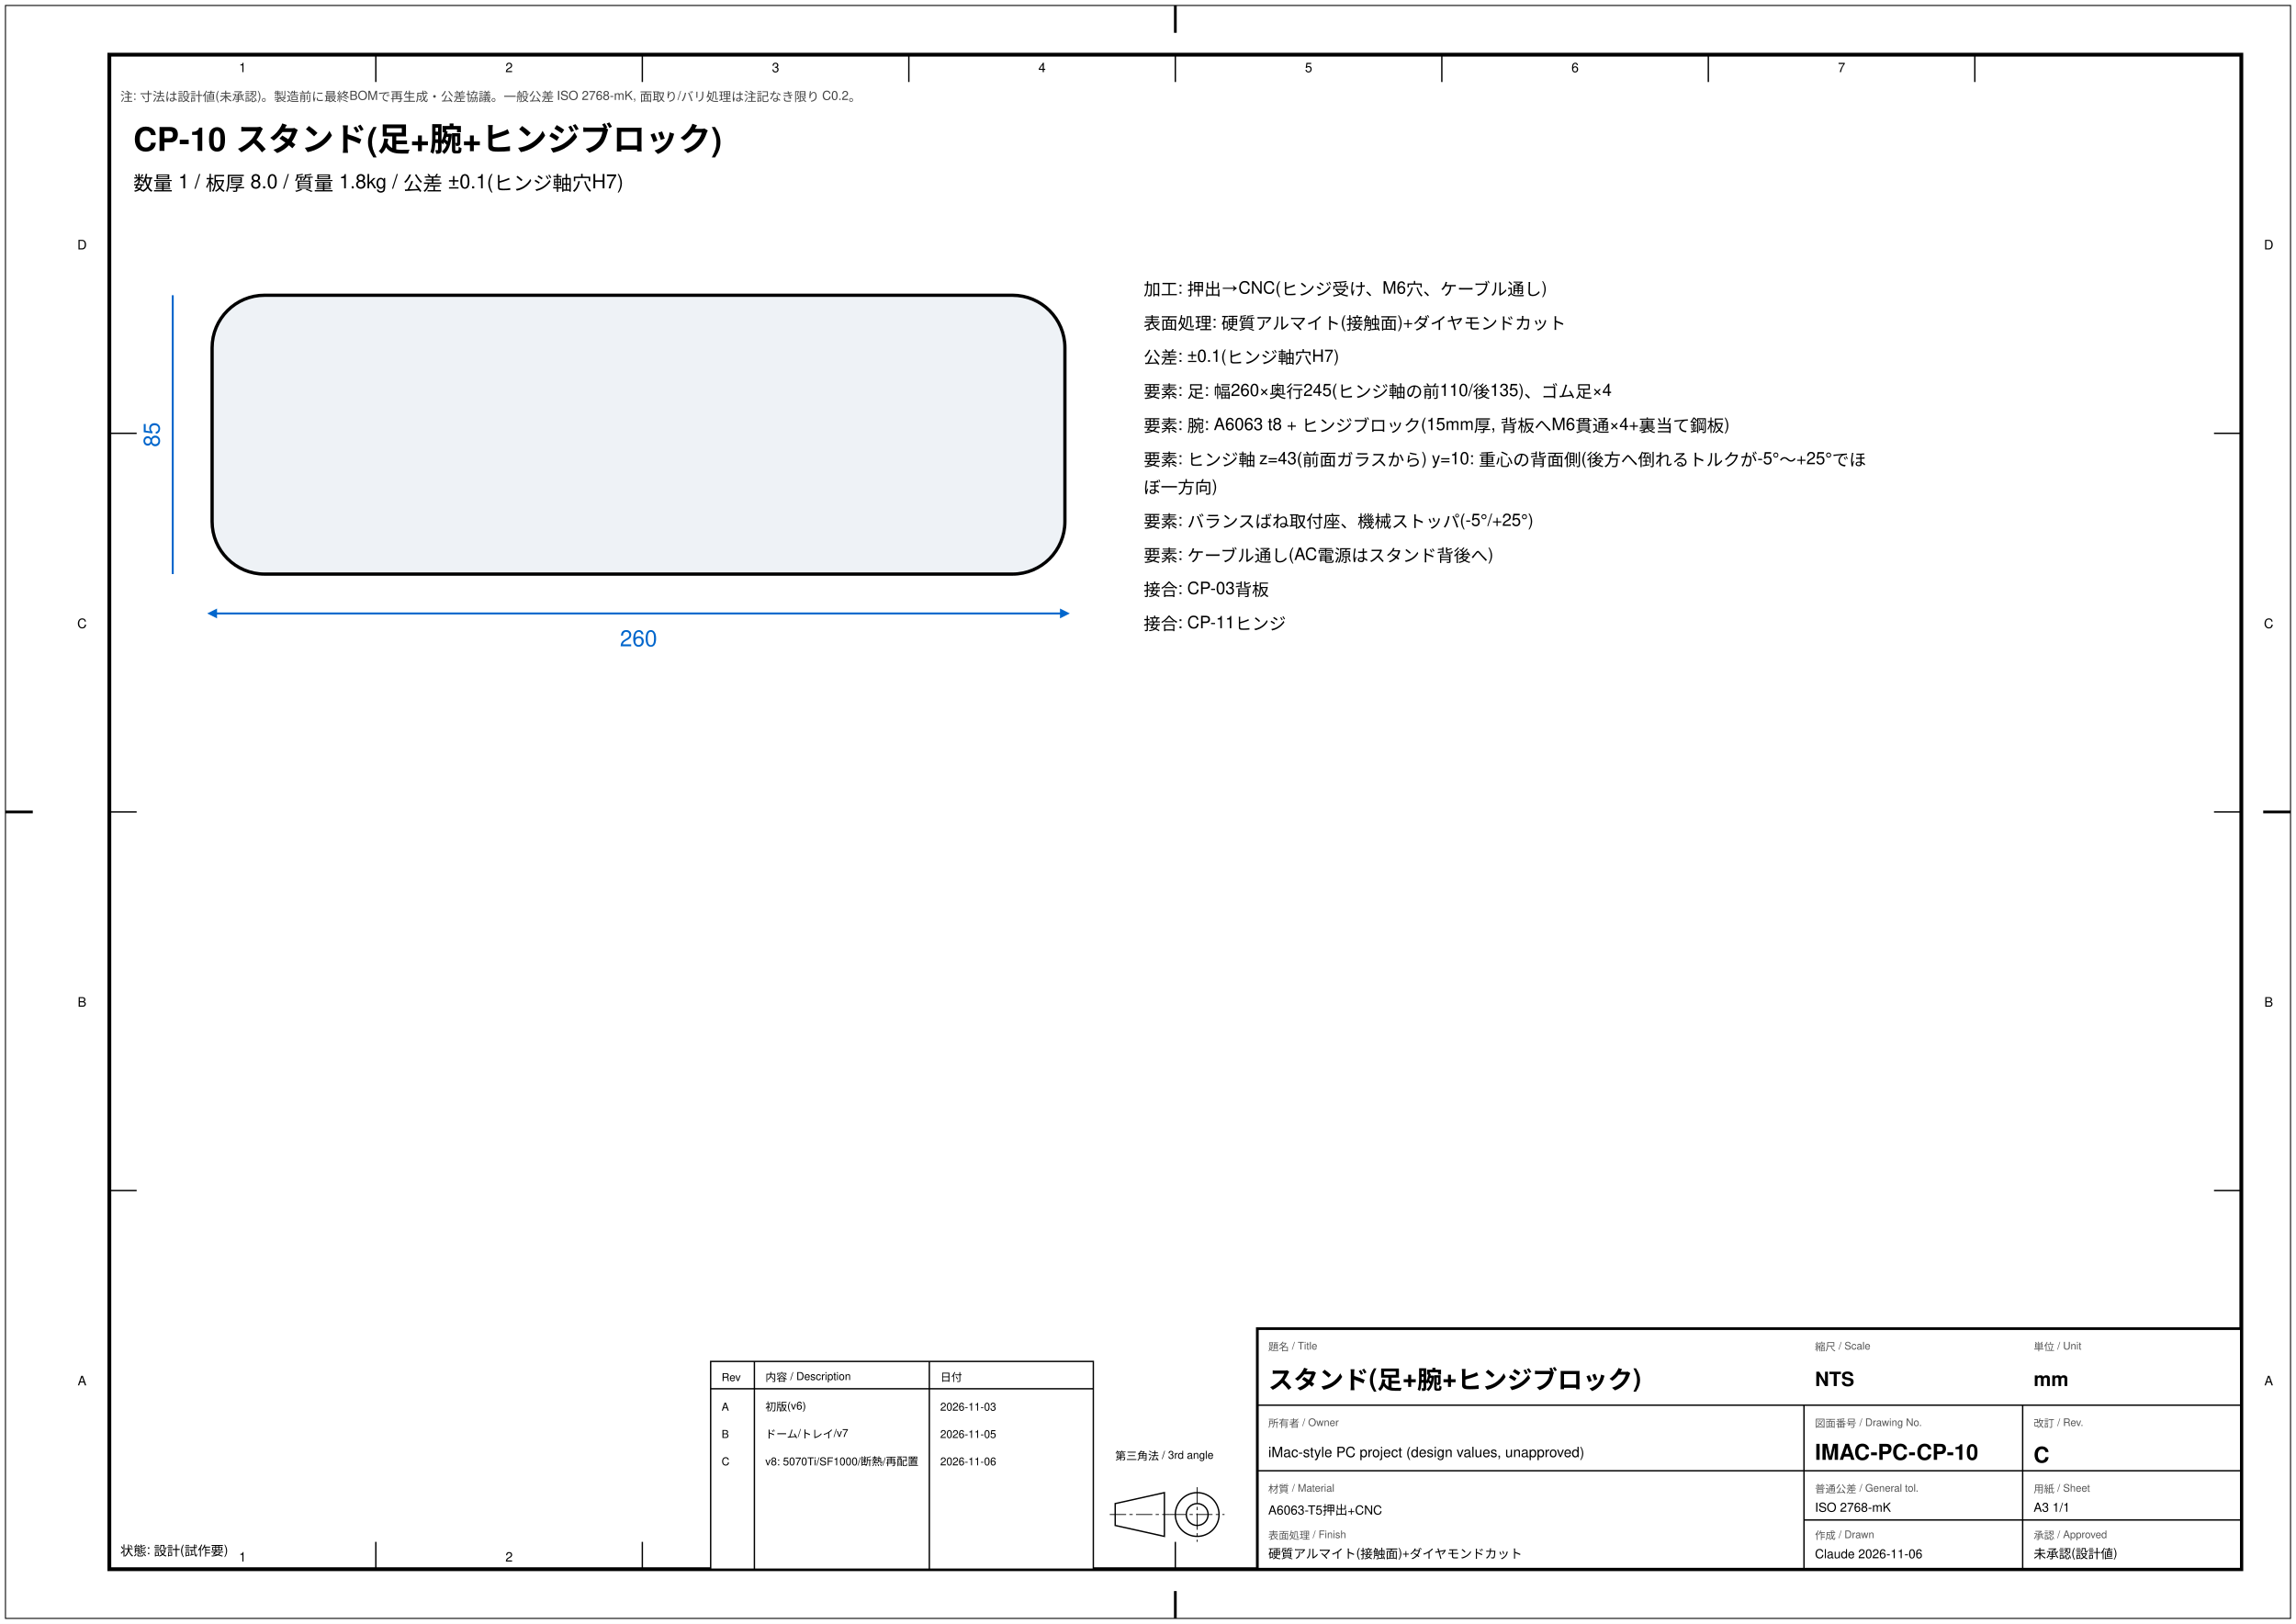
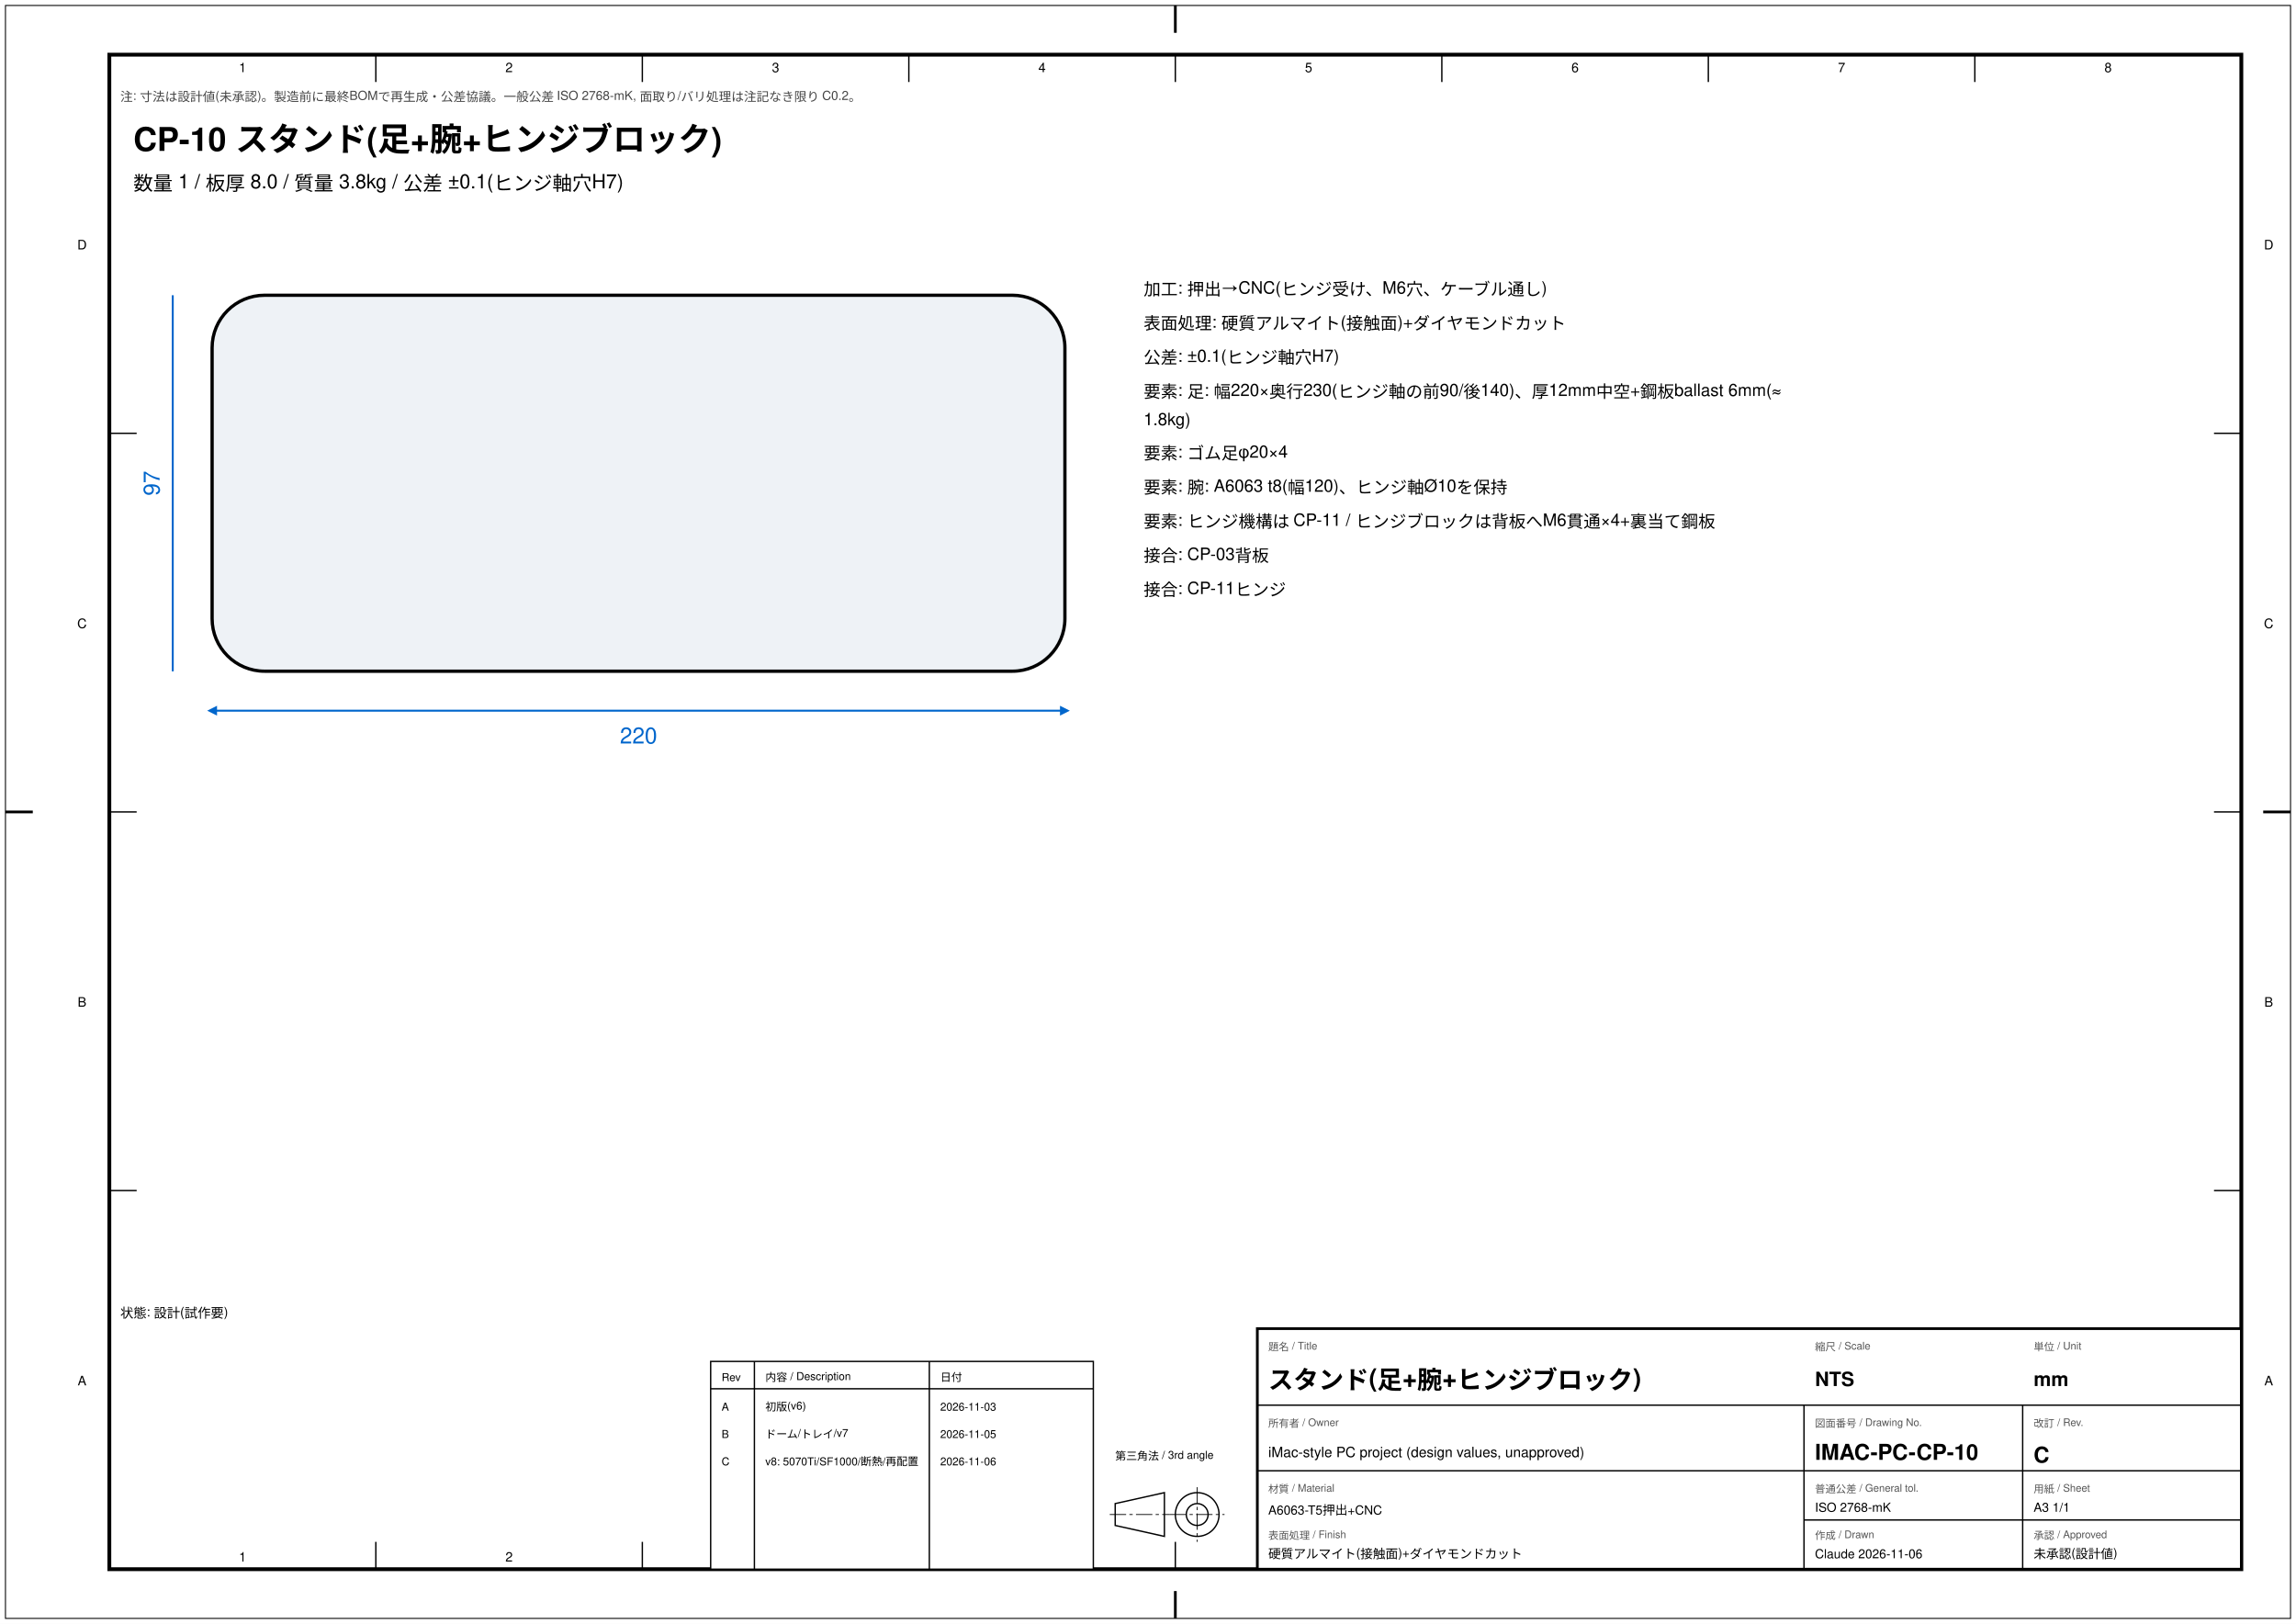
<svg xmlns="http://www.w3.org/2000/svg" viewBox="0 0 420 297" font-family="Helvetica,Arial,sans-serif">
  <defs>
    <marker id="a" markerWidth="5" markerHeight="5" refX="2.5" refY="2.5" orient="auto-start-reverse">
      <path d="M0,0 L5,2.5 L0,5 z" fill="#06c" />
    </marker>
  </defs>
  <rect width="100%" height="100%" fill="#fff" />
  <rect x="1" y="1" width="418" height="295" fill="none" stroke="#000" stroke-width=".18" />
  <rect x="20" y="10" width="390" height="277" fill="none" stroke="#000" stroke-width=".7" />
  <line x1="68.75" y1="10" x2="68.75" y2="15" stroke="#000" stroke-width="0.25" />
  <line x1="68.75" y1="287" x2="68.75" y2="282" stroke="#000" stroke-width="0.25" />
  <text x="44.38" y="13.20" font-size="2.4" text-anchor="middle" font-weight="normal" fill="#000">1</text>
  <text x="44.38" y="285.60" font-size="2.4" text-anchor="middle" font-weight="normal" fill="#000">1</text>
  <line x1="117.5" y1="10" x2="117.5" y2="15" stroke="#000" stroke-width="0.25" />
  <line x1="117.5" y1="287" x2="117.5" y2="282" stroke="#000" stroke-width="0.25" />
  <text x="93.12" y="13.20" font-size="2.4" text-anchor="middle" font-weight="normal" fill="#000">2</text>
  <text x="93.12" y="285.60" font-size="2.4" text-anchor="middle" font-weight="normal" fill="#000">2</text>
  <line x1="166.25" y1="10" x2="166.25" y2="15" stroke="#000" stroke-width="0.25" />
  <line x1="166.25" y1="287" x2="166.25" y2="282" stroke="#000" stroke-width="0.25" />
  <text x="141.88" y="13.20" font-size="2.4" text-anchor="middle" font-weight="normal" fill="#000">3</text>
  <text x="141.88" y="285.60" font-size="2.4" text-anchor="middle" font-weight="normal" fill="#000">3</text>
  <line x1="215.0" y1="10" x2="215.0" y2="15" stroke="#000" stroke-width="0.25" />
  <line x1="215.0" y1="287" x2="215.0" y2="282" stroke="#000" stroke-width="0.25" />
  <text x="190.62" y="13.20" font-size="2.4" text-anchor="middle" font-weight="normal" fill="#000">4</text>
  <text x="190.62" y="285.60" font-size="2.4" text-anchor="middle" font-weight="normal" fill="#000">4</text>
  <line x1="263.75" y1="10" x2="263.75" y2="15" stroke="#000" stroke-width="0.25" />
  <line x1="263.75" y1="287" x2="263.75" y2="282" stroke="#000" stroke-width="0.25" />
  <text x="239.38" y="13.20" font-size="2.4" text-anchor="middle" font-weight="normal" fill="#000">5</text>
  <text x="239.38" y="285.60" font-size="2.4" text-anchor="middle" font-weight="normal" fill="#000">5</text>
  <line x1="312.5" y1="10" x2="312.5" y2="15" stroke="#000" stroke-width="0.25" />
  <line x1="312.5" y1="287" x2="312.5" y2="282" stroke="#000" stroke-width="0.25" />
  <text x="288.12" y="13.20" font-size="2.4" text-anchor="middle" font-weight="normal" fill="#000">6</text>
  <text x="288.12" y="285.60" font-size="2.4" text-anchor="middle" font-weight="normal" fill="#000">6</text>
  <line x1="361.25" y1="10" x2="361.25" y2="15" stroke="#000" stroke-width="0.25" />
  <line x1="361.25" y1="287" x2="361.25" y2="282" stroke="#000" stroke-width="0.25" />
  <text x="336.88" y="13.20" font-size="2.4" text-anchor="middle" font-weight="normal" fill="#000">7</text>
  <text x="336.88" y="285.60" font-size="2.4" text-anchor="middle" font-weight="normal" fill="#000">7</text>
+   <text x="385.62" y="13.20" font-size="2.4" text-anchor="middle" font-weight="normal" fill="#000">8</text>
+   <text x="385.62" y="285.60" font-size="2.4" text-anchor="middle" font-weight="normal" fill="#000">8</text>
  <line x1="20" y1="79.25" x2="25" y2="79.25" stroke="#000" stroke-width="0.25" />
  <line x1="410" y1="79.25" x2="405" y2="79.25" stroke="#000" stroke-width="0.25" />
  <line x1="20" y1="148.5" x2="25" y2="148.5" stroke="#000" stroke-width="0.25" />
  <line x1="410" y1="148.5" x2="405" y2="148.5" stroke="#000" stroke-width="0.25" />
  <line x1="20" y1="217.75" x2="25" y2="217.75" stroke="#000" stroke-width="0.25" />
  <line x1="410" y1="217.75" x2="405" y2="217.75" stroke="#000" stroke-width="0.25" />
  <text x="15.00" y="45.62" font-size="2.4" text-anchor="middle" font-weight="normal" fill="#000">D</text>
  <text x="415.00" y="45.62" font-size="2.4" text-anchor="middle" font-weight="normal" fill="#000">D</text>
  <text x="15.00" y="114.88" font-size="2.4" text-anchor="middle" font-weight="normal" fill="#000">C</text>
  <text x="415.00" y="114.88" font-size="2.4" text-anchor="middle" font-weight="normal" fill="#000">C</text>
  <text x="15.00" y="184.12" font-size="2.4" text-anchor="middle" font-weight="normal" fill="#000">B</text>
  <text x="415.00" y="184.12" font-size="2.4" text-anchor="middle" font-weight="normal" fill="#000">B</text>
  <text x="15.00" y="253.38" font-size="2.4" text-anchor="middle" font-weight="normal" fill="#000">A</text>
  <text x="415.00" y="253.38" font-size="2.4" text-anchor="middle" font-weight="normal" fill="#000">A</text>
  <line x1="1" y1="148.5" x2="6" y2="148.5" stroke="#000" stroke-width="0.5" />
  <line x1="414" y1="148.5" x2="419" y2="148.5" stroke="#000" stroke-width="0.5" />
  <line x1="215.0" y1="1" x2="215.0" y2="6" stroke="#000" stroke-width="0.5" />
  <line x1="215.0" y1="291" x2="215.0" y2="296" stroke="#000" stroke-width="0.5" />
  <rect x="230" y="243" width="180" height="44" fill="#fff" stroke="#000" stroke-width=".5" />
  <line x1="230" y1="257" x2="410" y2="257" stroke="#000" stroke-width="0.25" />
  <line x1="230" y1="269" x2="410" y2="269" stroke="#000" stroke-width="0.25" />
  <line x1="330" y1="257" x2="330" y2="287" stroke="#000" stroke-width="0.25" />
  <line x1="370" y1="257" x2="370" y2="287" stroke="#000" stroke-width="0.25" />
  <line x1="330" y1="278" x2="410" y2="278" stroke="#000" stroke-width="0.25" />
  <text x="232.00" y="247.00" font-size="1.9" text-anchor="start" font-weight="normal" fill="#555">題名 / Title</text>
  <text x="232.00" y="254.00" font-size="4.6" text-anchor="start" font-weight="bold" fill="#000">スタンド(足+腕+ヒンジブロック)</text>
  <text x="232.00" y="261.00" font-size="1.9" text-anchor="start" font-weight="normal" fill="#555">所有者 / Owner</text>
  <text x="232.00" y="266.50" font-size="2.6" text-anchor="start" font-weight="normal" fill="#000">iMac-style PC project (design values, unapproved)</text>
  <text x="232.00" y="273.00" font-size="1.9" text-anchor="start" font-weight="normal" fill="#555">材質 / Material</text>
  <text x="232.00" y="277.00" font-size="2.3" text-anchor="start" font-weight="normal" fill="#000">A6063-T5押出+CNC</text>
  <text x="232.00" y="281.50" font-size="1.9" text-anchor="start" font-weight="normal" fill="#555">表面処理 / Finish</text>
  <text x="232.00" y="285.00" font-size="2.3" text-anchor="start" font-weight="normal" fill="#000">硬質アルマイト(接触面)+ダイヤモンドカット</text>
  <text x="332.00" y="261.00" font-size="1.9" text-anchor="start" font-weight="normal" fill="#555">図面番号 / Drawing No.</text>
  <text x="332.00" y="267.00" font-size="4.0" text-anchor="start" font-weight="bold" fill="#000">IMAC-PC-CP-10</text>
  <text x="332.00" y="273.00" font-size="1.9" text-anchor="start" font-weight="normal" fill="#555">普通公差 / General tol.</text>
  <text x="332.00" y="276.50" font-size="2.3" text-anchor="start" font-weight="normal" fill="#000">ISO 2768-mK</text>
  <text x="372.00" y="261.00" font-size="1.9" text-anchor="start" font-weight="normal" fill="#555">改訂 / Rev.</text>
  <text x="372.00" y="267.50" font-size="4.0" text-anchor="start" font-weight="bold" fill="#000">C</text>
  <text x="372.00" y="273.00" font-size="1.9" text-anchor="start" font-weight="normal" fill="#555">用紙 / Sheet</text>
  <text x="372.00" y="276.50" font-size="2.3" text-anchor="start" font-weight="normal" fill="#000">A3  1/1</text>
  <text x="332.00" y="247.00" font-size="1.9" text-anchor="start" font-weight="normal" fill="#555">縮尺 / Scale</text>
  <text x="332.00" y="253.50" font-size="3.6" text-anchor="start" font-weight="bold" fill="#000">NTS</text>
  <text x="372.00" y="247.00" font-size="1.9" text-anchor="start" font-weight="normal" fill="#555">単位 / Unit</text>
  <text x="372.00" y="253.50" font-size="3.6" text-anchor="start" font-weight="bold" fill="#000">mm</text>
  <text x="332.00" y="281.50" font-size="1.9" text-anchor="start" font-weight="normal" fill="#555">作成 / Drawn</text>
  <text x="332.00" y="285.00" font-size="2.3" text-anchor="start" font-weight="normal" fill="#000">Claude 2026-11-06</text>
  <text x="372.00" y="281.50" font-size="1.9" text-anchor="start" font-weight="normal" fill="#555">承認 / Approved</text>
  <text x="372.00" y="285.00" font-size="2.3" text-anchor="start" font-weight="normal" fill="#000">未承認(設計値)</text>
  <g transform="translate(204,273)" stroke="#000" stroke-width=".25" fill="none">
    <path d="M0,2 L9,0 L9,8 L0,6 Z" />
    <line x1="-1" y1="4" x2="10" y2="4" stroke="#000" stroke-width="0.15" stroke-dasharray="3,0.6,0.6,0.6" />
    <circle cx="15" cy="4" r="4" />
    <circle cx="15" cy="4" r="2" />
    <line x1="10" y1="4" x2="20" y2="4" stroke="#000" stroke-width="0.15" stroke-dasharray="3,0.6,0.6,0.6" />
    <line x1="15" y1="-1" x2="15" y2="9" stroke="#000" stroke-width="0.15" stroke-dasharray="3,0.6,0.6,0.6" />
  </g>
  <text x="204.00" y="267.00" font-size="2.0" text-anchor="start" font-weight="normal" fill="#000">第三角法 / 3rd angle</text>
  <rect x="130" y="249" width="70" height="38" fill="#fff" stroke="#000" stroke-width=".25" />
  <line x1="130" y1="254" x2="200" y2="254" stroke="#000" stroke-width="0.25" />
  <line x1="138" y1="249" x2="138" y2="287" stroke="#000" stroke-width="0.25" />
  <line x1="170" y1="249" x2="170" y2="287" stroke="#000" stroke-width="0.25" />
  <text x="132.00" y="252.60" font-size="2.0" text-anchor="start" font-weight="normal" fill="#000">Rev</text>
  <text x="140.00" y="252.60" font-size="2.0" text-anchor="start" font-weight="normal" fill="#000">内容 / Description</text>
  <text x="172.00" y="252.60" font-size="2.0" text-anchor="start" font-weight="normal" fill="#000">日付</text>
  <text x="132.00" y="258.00" font-size="2.0" text-anchor="start" font-weight="normal" fill="#000">A</text>
  <text x="140.00" y="258.00" font-size="2.0" text-anchor="start" font-weight="normal" fill="#000">初版(v6)</text>
  <text x="172.00" y="258.00" font-size="2.0" text-anchor="start" font-weight="normal" fill="#000">2026-11-03</text>
  <text x="132.00" y="263.00" font-size="2.0" text-anchor="start" font-weight="normal" fill="#000">B</text>
  <text x="140.00" y="263.00" font-size="2.0" text-anchor="start" font-weight="normal" fill="#000">ドーム/トレイ/v7</text>
  <text x="172.00" y="263.00" font-size="2.0" text-anchor="start" font-weight="normal" fill="#000">2026-11-05</text>
  <text x="132.00" y="268.00" font-size="2.0" text-anchor="start" font-weight="normal" fill="#000">C</text>
  <text x="140.00" y="268.00" font-size="2.0" text-anchor="start" font-weight="normal" fill="#000">v8: 5070Ti/SF1000/断熱/再配置</text>
  <text x="172.00" y="268.00" font-size="2.0" text-anchor="start" font-weight="normal" fill="#000">2026-11-06</text>
-   <text x="22.00" y="284.50" font-size="2.4" text-anchor="start" font-weight="normal" fill="#000">状態: 設計(試作要)</text>
+   <text x="22.00" y="241.00" font-size="2.4" text-anchor="start" font-weight="normal" fill="#000">状態: 設計(試作要)</text>
  <text x="22.00" y="18.50" font-size="2.3" text-anchor="start" font-weight="normal" fill="#444">注: 寸法は設計値(未承認)。製造前に最終BOMで再生成・公差協議。一般公差 ISO 2768-mK, 面取り/バリ処理は注記なき限り C0.2。</text>
  <g transform="translate(22,18) scale(1.2)">
    <text x="2" y="8" font-size="5" font-weight="bold">CP-10 スタンド(足+腕+ヒンジブロック)</text>
-     <text x="2" y="14" font-size="3">数量 1 / 板厚 8.0 / 質量 1.8kg / 公差 ±0.1(ヒンジ軸穴H7)</text>
-     <rect x="14" y="30" width="130.0" height="42.5" rx="8.0" fill="#eef2f6" stroke="#000" stroke-width=".5" />
-     <line x1="14" y1="78.5" x2="144.0" y2="78.5" stroke="#06c" stroke-width=".3" marker-start="url(#a)" marker-end="url(#a)" />
-     <text x="79.0" y="83.5" font-size="3.4" text-anchor="middle" fill="#06c">260</text>
-     <line x1="8" y1="30" x2="8" y2="72.5" stroke="#06c" stroke-width=".3" />
-     <text x="6" y="51.25" font-size="3.4" text-anchor="middle" fill="#06c" transform="rotate(-90 6 51.25)">85</text>
+     <text x="2" y="14" font-size="3">数量 1 / 板厚 8.0 / 質量 3.8kg / 公差 ±0.1(ヒンジ軸穴H7)</text>
+     <rect x="14" y="30" width="130.0" height="57.3" rx="8.0" fill="#eef2f6" stroke="#000" stroke-width=".5" />
+     <line x1="14" y1="93.318" x2="144.0" y2="93.318" stroke="#06c" stroke-width=".3" marker-start="url(#a)" marker-end="url(#a)" />
+     <text x="79.0" y="98.318" font-size="3.4" text-anchor="middle" fill="#06c">220</text>
+     <line x1="8" y1="30" x2="8" y2="87.318" stroke="#06c" stroke-width=".3" />
+     <text x="6" y="58.659" font-size="3.4" text-anchor="middle" fill="#06c" transform="rotate(-90 6 58.65909)">97</text>
    <text x="156" y="30" font-size="2.6">加工: 押出→CNC(ヒンジ受け、M6穴、ケーブル通し)</text>
    <text x="156" y="35.2" font-size="2.6">表面処理: 硬質アルマイト(接触面)+ダイヤモンドカット</text>
    <text x="156" y="40.4" font-size="2.6">公差: ±0.1(ヒンジ軸穴H7)</text>
-     <text x="156" y="45.6" font-size="2.6">要素: 足: 幅260×奥行245(ヒンジ軸の前110/後135)、ゴム足×4</text>
-     <text x="156" y="50.8" font-size="2.6">要素: 腕: A6063 t8 + ヒンジブロック(15mm厚, 背板へM6貫通×4+裏当て鋼板)</text>
-     <text x="156" y="56" font-size="2.6">要素: ヒンジ軸 z=43(前面ガラスから) y=10: 重心の背面側(後方へ倒れるトルクが-5°〜+25°でほ</text>
-     <text x="156" y="60.2" font-size="2.6">ぼ一方向)</text>
-     <text x="156" y="65.4" font-size="2.6">要素: バランスばね取付座、機械ストッパ(-5°/+25°)</text>
-     <text x="156" y="70.6" font-size="2.6">要素: ケーブル通し(AC電源はスタンド背後へ)</text>
-     <text x="156" y="75.8" font-size="2.6">接合: CP-03背板</text>
-     <text x="156" y="81" font-size="2.6">接合: CP-11ヒンジ</text>
+     <text x="156" y="45.6" font-size="2.6">要素: 足: 幅220×奥行230(ヒンジ軸の前90/後140)、厚12mm中空+鋼板ballast 6mm(≈</text>
+     <text x="156" y="49.8" font-size="2.6">1.8kg)</text>
+     <text x="156" y="55" font-size="2.6">要素: ゴム足φ20×4</text>
+     <text x="156" y="60.2" font-size="2.6">要素: 腕: A6063 t8(幅120)、ヒンジ軸Ø10を保持</text>
+     <text x="156" y="65.4" font-size="2.6">要素: ヒンジ機構は CP-11 / ヒンジブロックは背板へM6貫通×4+裏当て鋼板</text>
+     <text x="156" y="70.6" font-size="2.6">接合: CP-03背板</text>
+     <text x="156" y="75.8" font-size="2.6">接合: CP-11ヒンジ</text>
  </g>
</svg>
